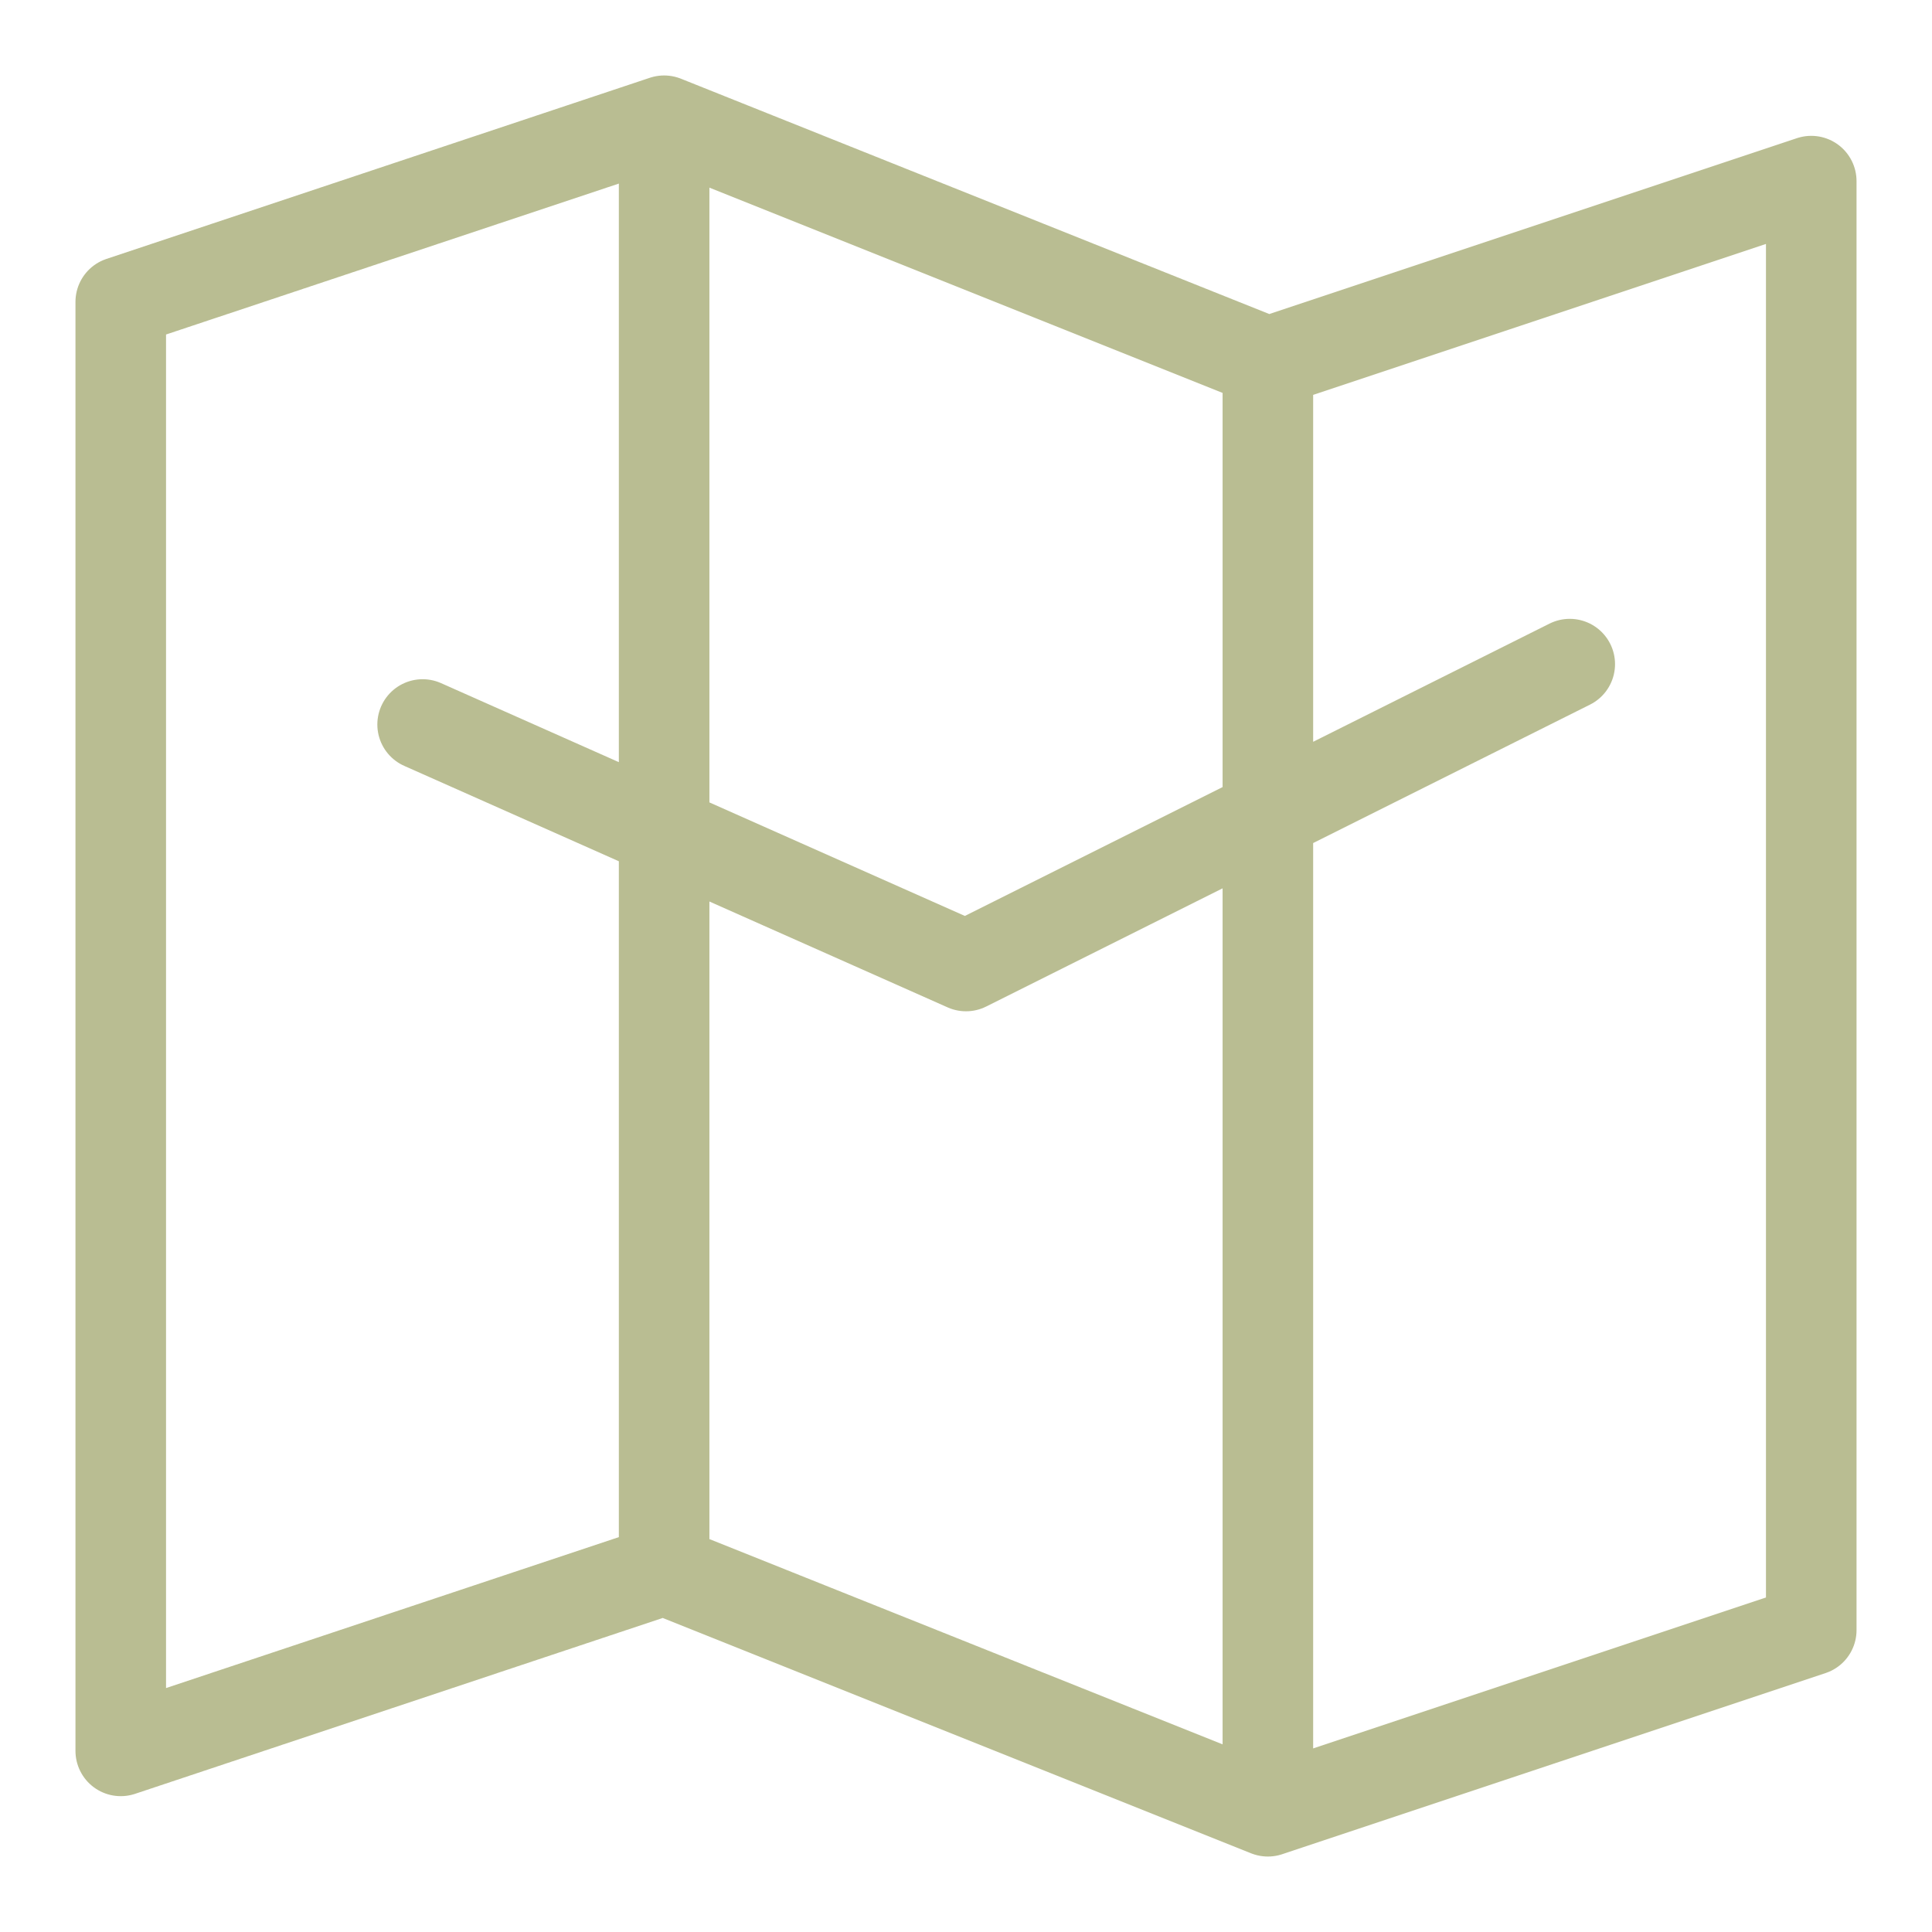
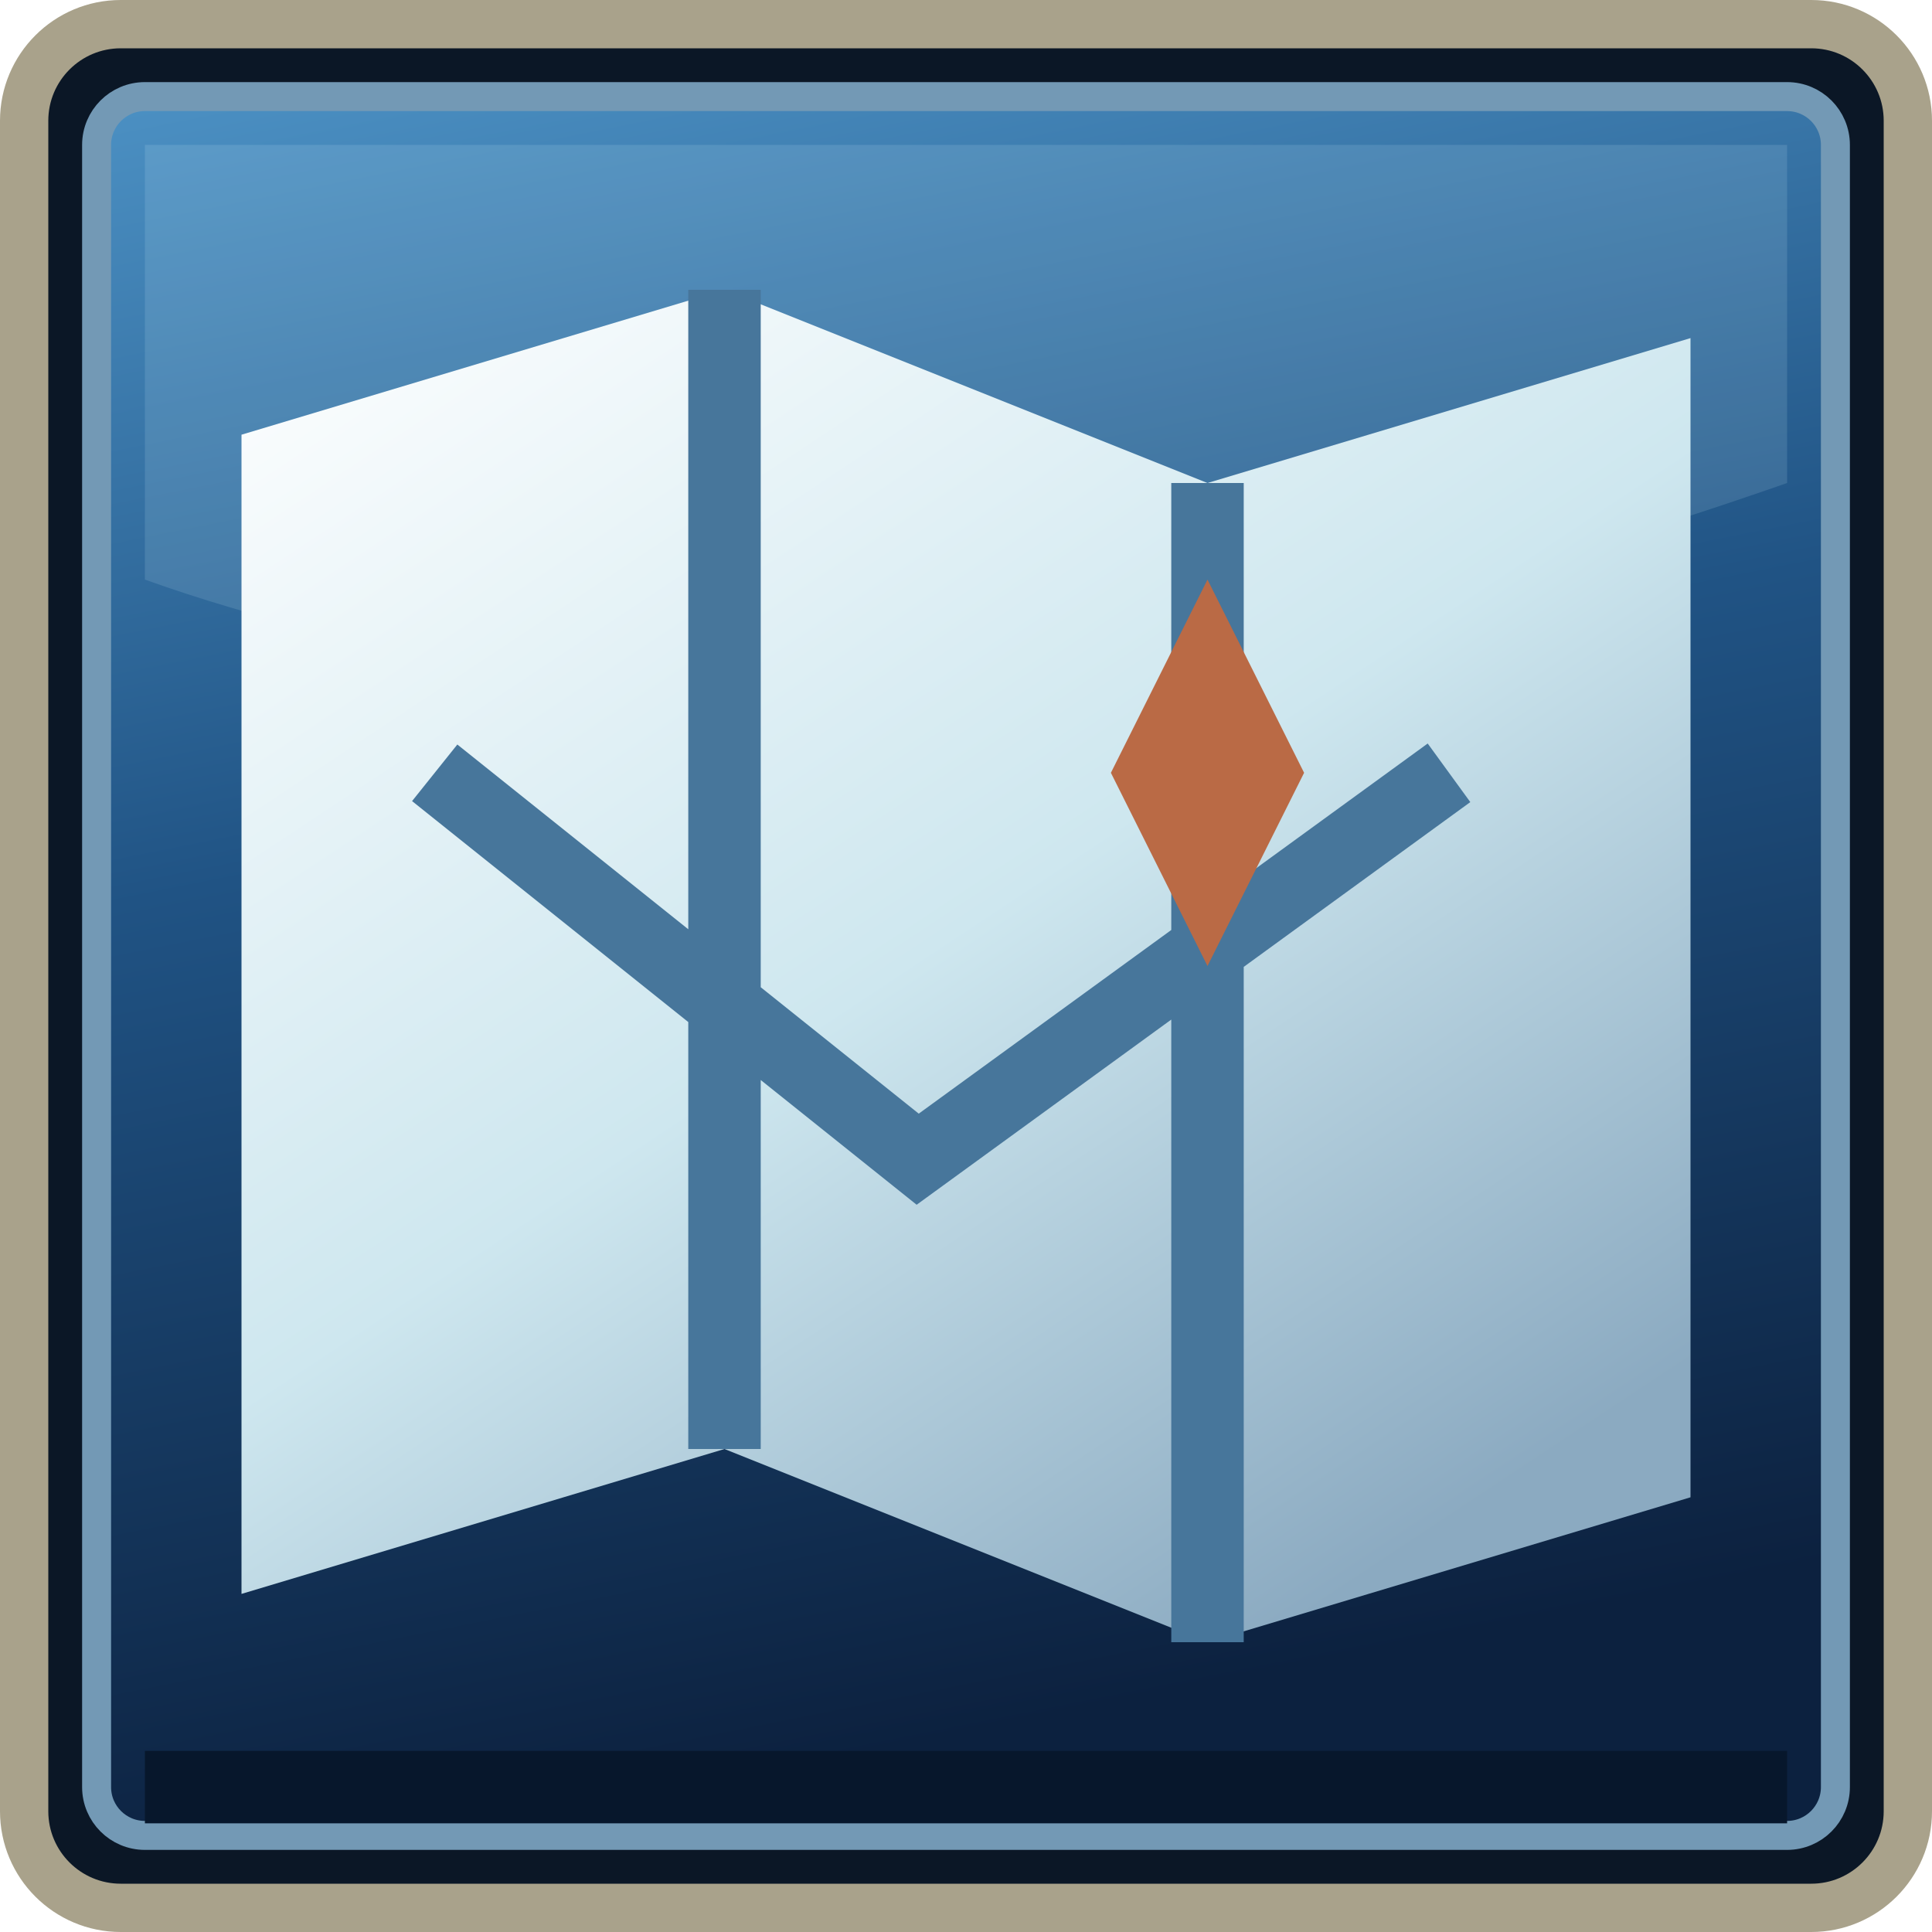
- <svg xmlns="http://www.w3.org/2000/svg" width="32" height="32" viewBox="0 0 32 32">
-   <g fill="none" stroke="#b9bd92" stroke-width="1.5" stroke-linecap="round" stroke-linejoin="round">
-     <path d="M2 5L11 2 21 6 30 3V27L21 30 11 26 2 29ZM11 2V26M21 6V30M7 12L16 16 26 11" />
-   </g>
+ <svg xmlns="http://www.w3.org/2000/svg" width="40" height="40" viewBox="0 0 40 40">
+   <defs>
+     <linearGradient id="blue" x2="0.2" y2="1">
+       <stop stop-color="#4c91c4" />
+       <stop offset=".45" stop-color="#205384" />
+       <stop offset="1" stop-color="#0c213f" />
+     </linearGradient>
+     <linearGradient id="silver" x2=".7" y2="1">
+       <stop stop-color="#ffffff" />
+       <stop offset=".55" stop-color="#cee7ef" />
+       <stop offset="1" stop-color="#8baac1" />
+     </linearGradient>
+   </defs>
+   <rect x=".5" y=".5" width="39" height="39" rx="2" fill="#0b1726" stroke="#a9a28b" />
+   <rect x="2" y="2" width="36" height="36" rx="1" fill="url(#blue)" stroke="#7399b5" stroke-width=".6" />
+   <path d="M3 3h34v7Q17 17 3 12Z" fill="#d7f6ff" opacity=".13" />
+   <path d="m5 9 10-3 10 4 10-3v24l-10 3-10-4-10 3Z" fill="url(#silver)" />
+   <path d="M15 6v24m10-20v24M9 16l10 8 11-8" stroke="#47769b" stroke-width="1.5" fill="none" />
+   <path d="m25 12 2 4-2 4-2-4Z" fill="#ba6a45" />
+   <path d="M3 37h34" stroke="#07172c" stroke-width="1.5" />
</svg>
